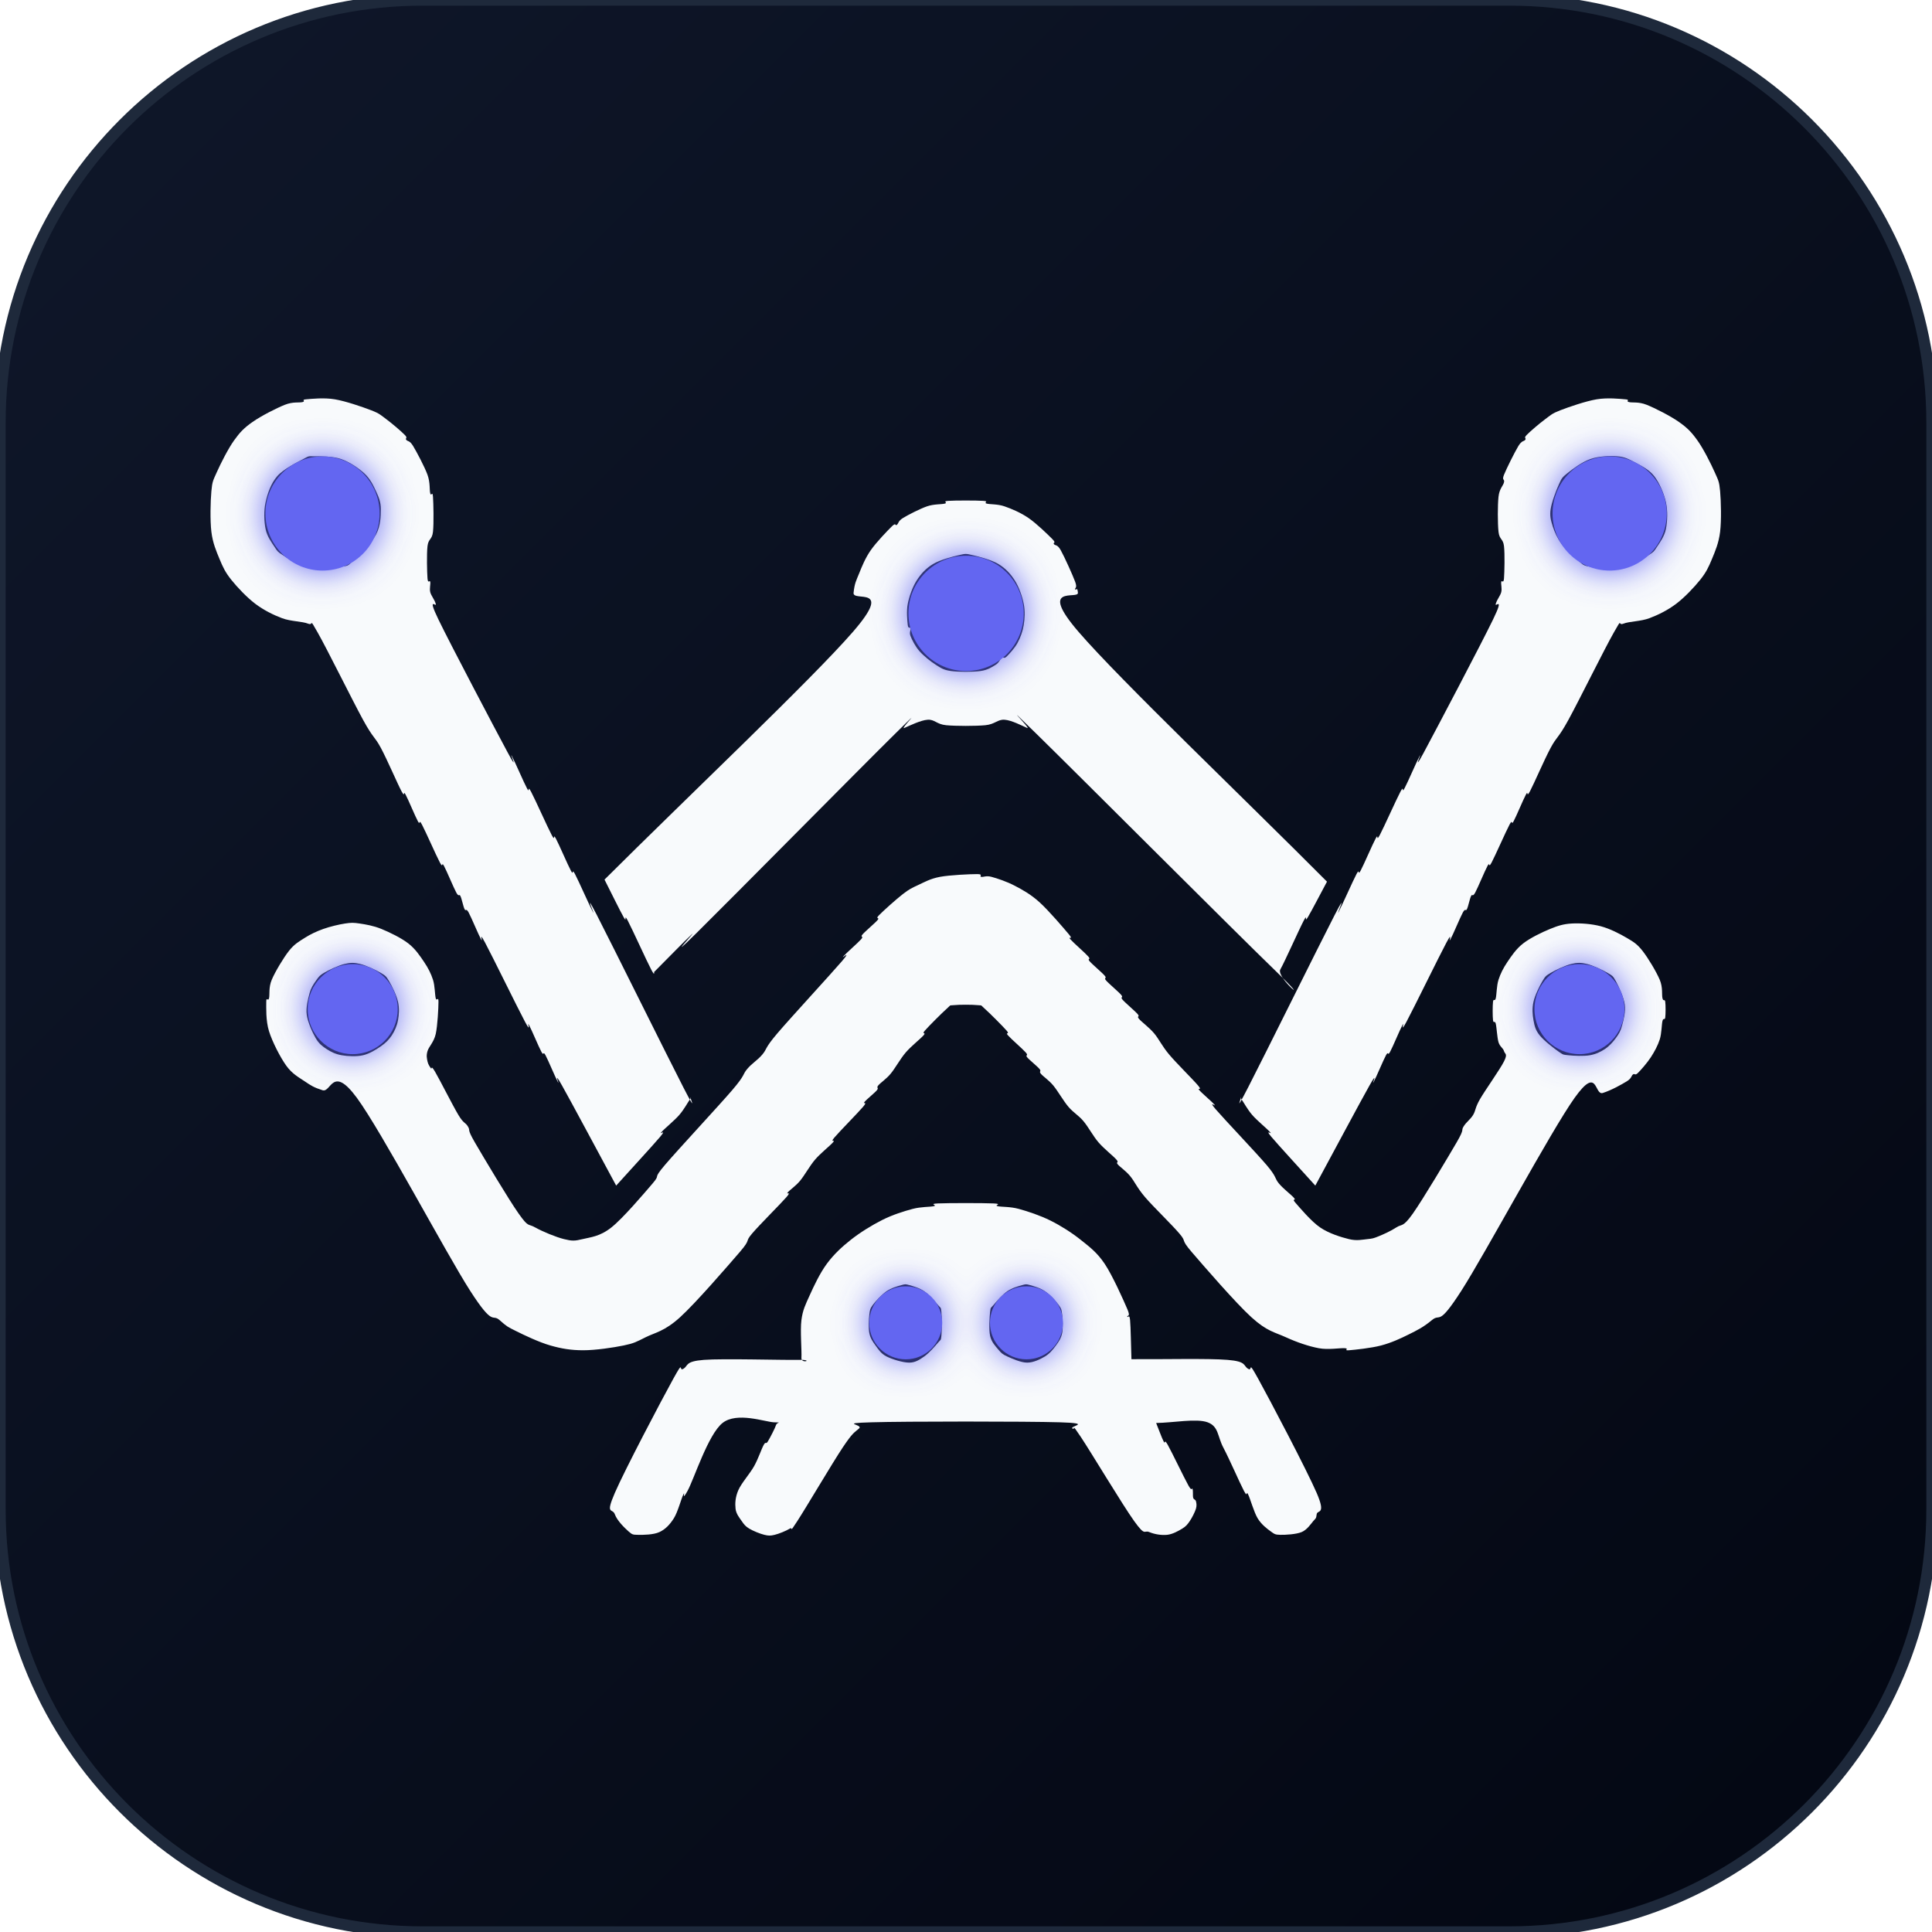
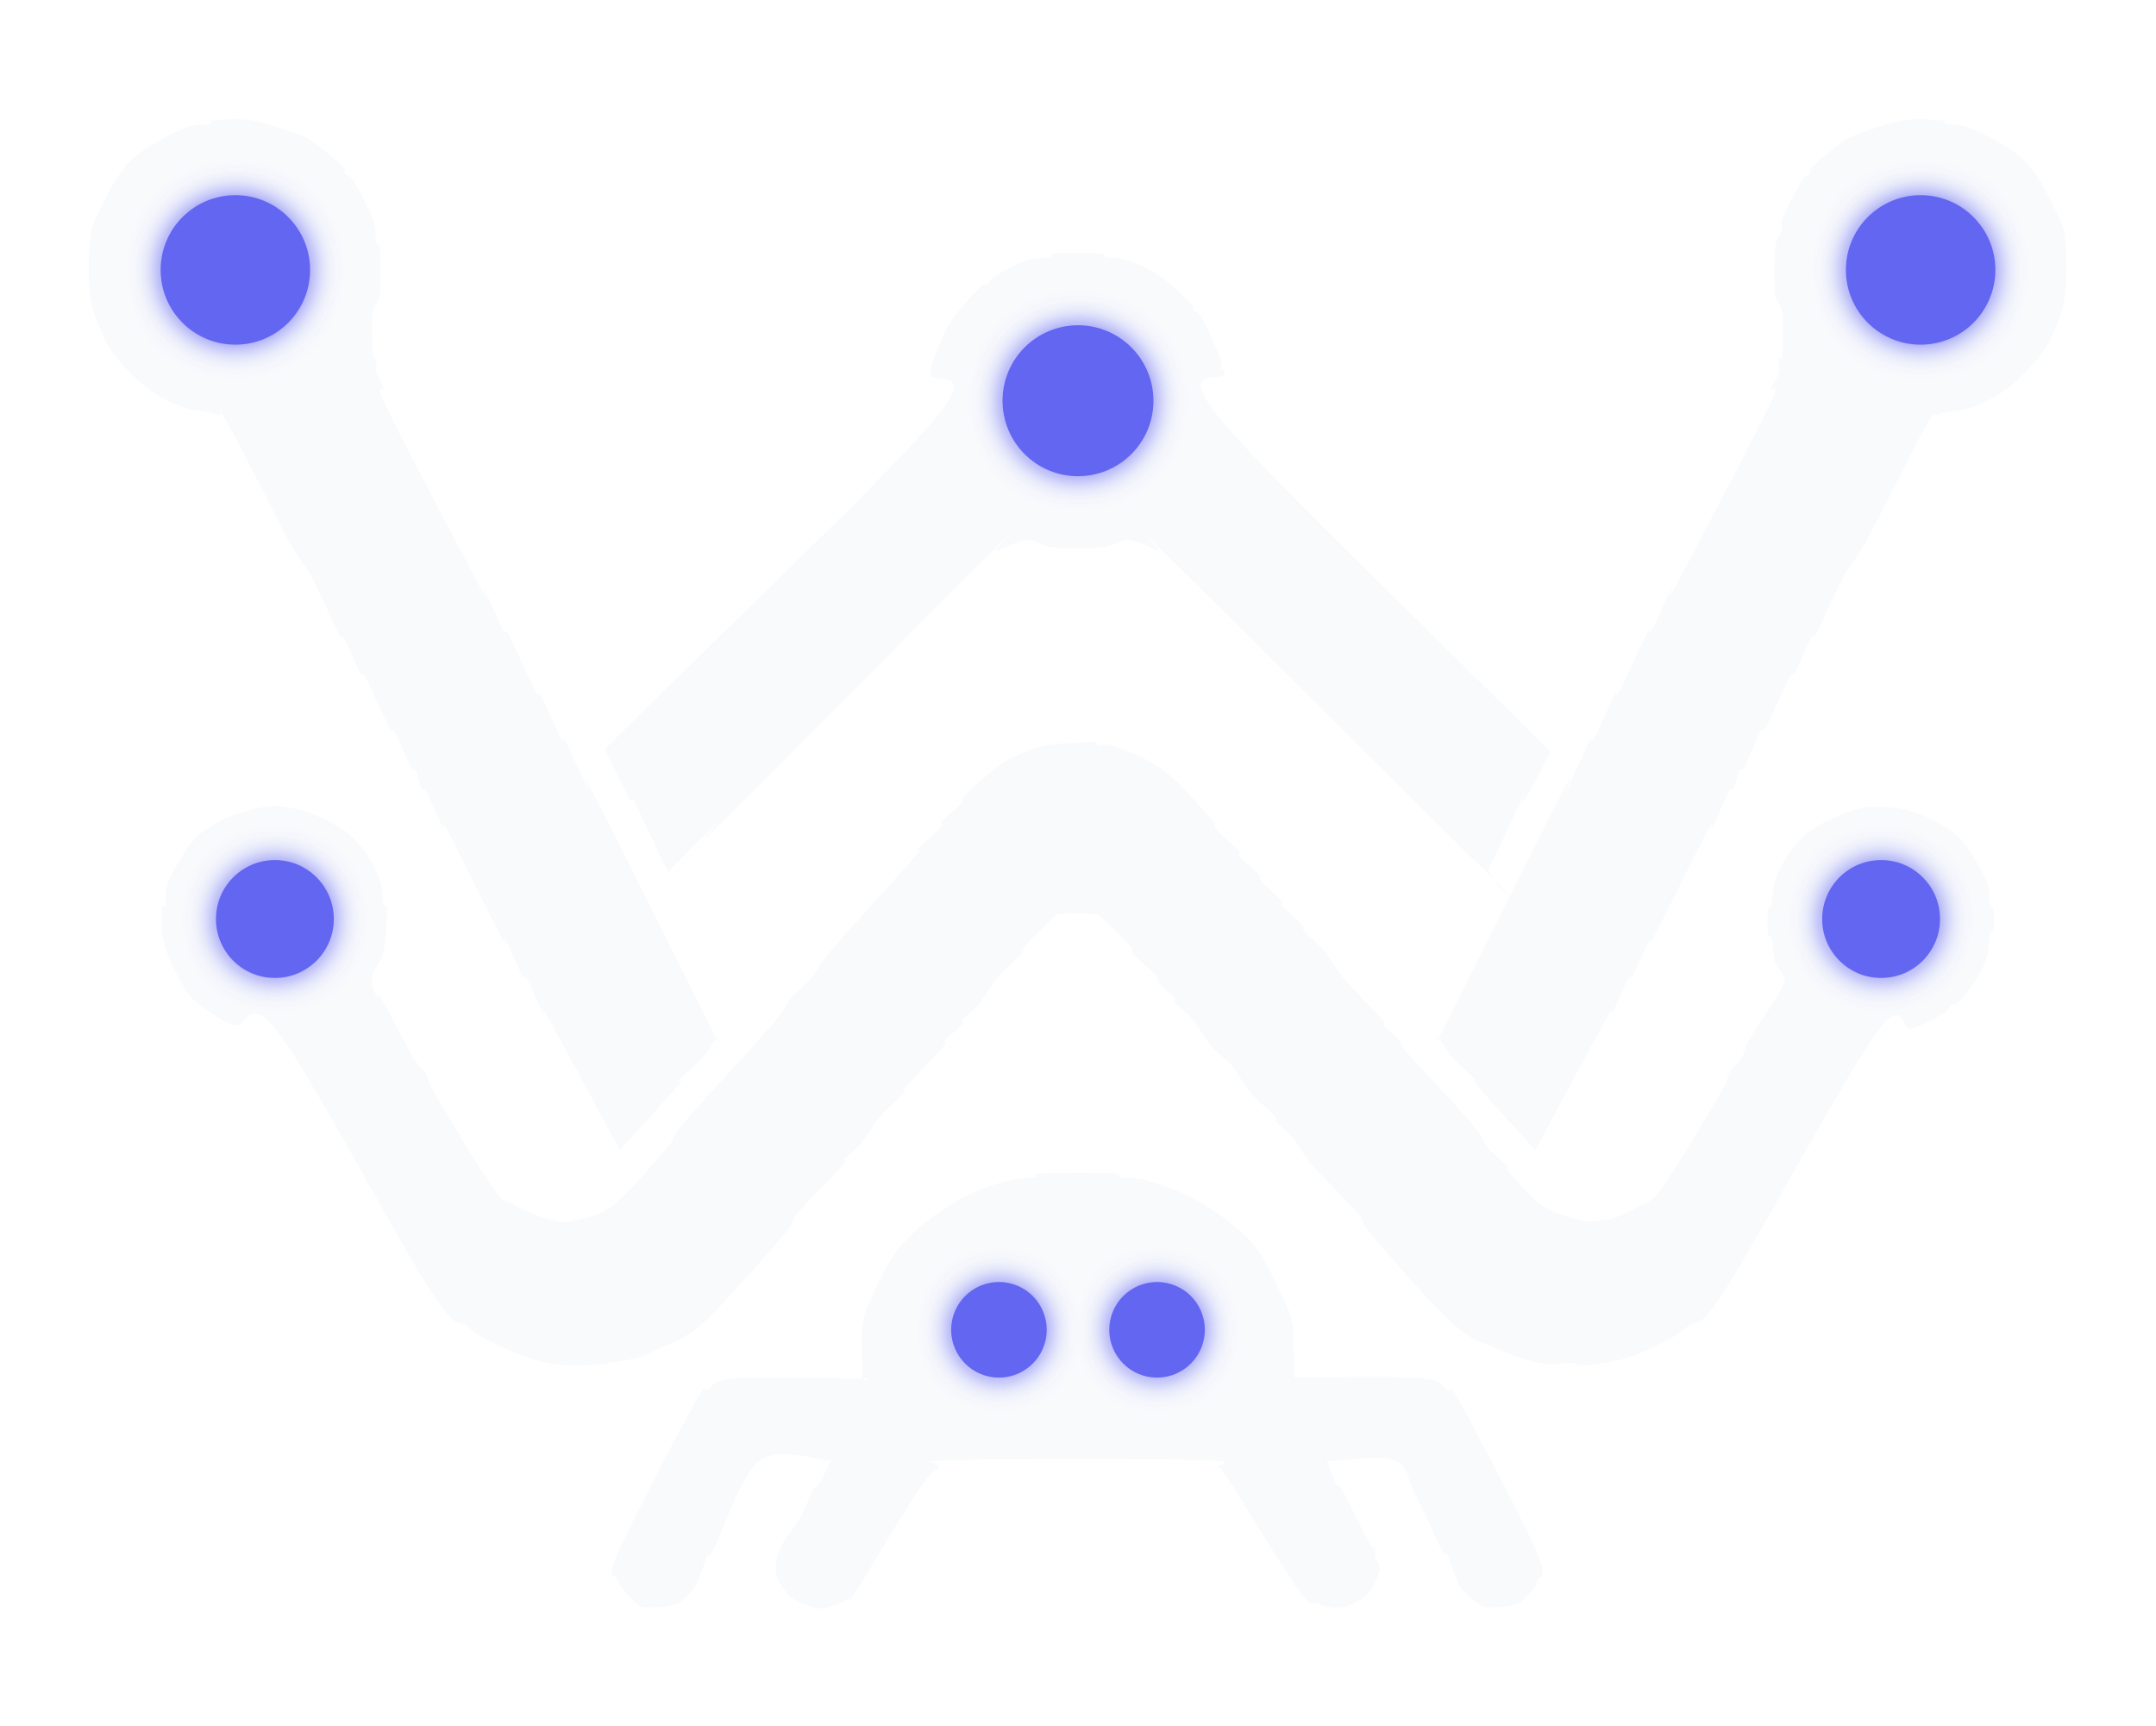
- <svg xmlns="http://www.w3.org/2000/svg" viewBox="0 0 512 512" width="100%" height="100%">
+ <svg xmlns="http://www.w3.org/2000/svg" viewBox="0 0 600 480" width="100%" height="100%">
  <defs>
-     <linearGradient id="icon-bg" x1="0%" y1="0%" x2="100%" y2="100%">
-       <stop offset="0%" stop-color="#0F172A" />
-       <stop offset="100%" stop-color="#030712" />
-     </linearGradient>
-     <filter id="glow" x="-20%" y="-20%" width="140%" height="140%">
-       <feGaussianBlur stdDeviation="6" result="blur" />
+     <filter id="node-glow" x="-20%" y="-20%" width="140%" height="140%">
+       <feGaussianBlur stdDeviation="4" result="blur" />
      <feComposite in="SourceGraphic" in2="blur" operator="over" />
    </filter>
  </defs>
-   <rect width="512" height="512" rx="112" fill="url(#icon-bg)" stroke="#1E293B" stroke-width="3" />
-   <g transform="translate(-303.27, -36.00) scale(0.7273)">
+   <g transform="translate(-469.00, -161.50)">
    <path fill="#F8FAFC" fill-rule="evenodd" d="M 641.00 593.50 C 637.46 601.71 640.17 598.92 641.00 601.25 C 641.83 603.58 644.58 606.25 646.00 607.50 C 647.42 608.75 647.62 608.71 649.50 608.75 C 651.38 608.79 655.08 608.75 657.25 607.75 C 659.42 606.75 661.04 605.04 662.50 602.75 C 663.96 600.46 665.17 595.67 666.00 594.00 C 666.83 592.33 665.12 597.08 667.50 592.75 C 669.88 588.42 675.00 572.17 680.25 568.00 C 685.50 563.83 695.75 567.62 699.00 567.75 C 702.25 567.88 700.12 567.58 699.75 568.75 C 699.38 569.92 697.50 573.54 696.75 574.75 C 696.00 575.96 696.08 574.50 695.25 576.00 C 694.42 577.50 693.29 581.00 691.75 583.75 C 690.21 586.50 687.12 589.92 686.00 592.50 C 684.88 595.08 684.79 597.38 685.00 599.25 C 685.21 601.12 686.42 602.54 687.25 603.75 C 688.08 604.96 688.62 605.67 690.00 606.50 C 691.38 607.33 693.96 608.38 695.50 608.75 C 697.04 609.12 697.71 609.12 699.25 608.75 C 700.79 608.38 703.38 607.33 704.75 606.50 C 706.12 605.67 704.29 608.67 707.50 603.75 C 710.71 598.83 720.25 582.62 724.00 577.00 C 727.75 571.38 728.25 571.54 730.00 570.00 C 731.75 568.46 722.29 568.12 734.50 567.75 C 746.71 567.38 791.04 567.38 803.25 567.75 C 815.46 568.12 806.50 569.12 807.75 570.00 C 809.00 570.88 807.00 567.38 810.75 573.00 C 814.50 578.62 826.08 597.96 830.25 603.75 C 834.42 609.54 833.75 606.92 835.75 607.75 C 837.75 608.58 840.25 608.96 842.25 608.75 C 844.25 608.54 846.38 607.33 847.75 606.50 C 849.12 605.67 849.67 604.96 850.50 603.75 C 851.33 602.54 852.38 600.46 852.75 599.25 C 853.12 598.04 852.92 597.17 852.75 596.50 C 852.58 595.83 851.96 596.00 851.75 595.25 C 851.54 594.50 851.79 592.75 851.50 592.00 C 851.21 591.25 851.50 593.42 850.00 590.75 C 848.50 588.08 844.00 578.67 842.50 576.00 C 841.00 573.33 841.71 576.08 841.00 574.75 C 840.29 573.42 839.17 570.25 838.25 568.00 C 844.50 567.92 852.92 566.25 857.00 567.75 C 861.08 569.25 860.54 572.83 862.75 577.00 C 864.96 581.17 868.75 589.92 870.25 592.75 C 871.75 595.58 870.92 592.33 871.75 594.00 C 872.58 595.67 873.88 600.50 875.25 602.75 C 876.62 605.00 878.62 606.50 880.00 607.50 C 881.38 608.50 881.62 608.71 883.50 608.75 C 885.38 608.79 889.25 608.58 891.25 607.75 C 893.25 606.92 894.58 604.83 895.50 603.75 C 896.42 602.67 896.54 602.96 896.75 601.25 C 896.96 599.54 900.29 601.71 896.75 593.50 C 893.21 585.29 879.67 559.54 875.50 552.00 C 871.33 544.46 873.62 549.42 871.75 548.25 C 869.88 547.08 871.33 545.58 864.25 545.00 C 857.17 544.42 840.92 544.83 829.25 544.75 C 829.08 540.00 829.00 533.08 828.75 530.50 C 828.50 527.92 827.92 529.92 827.75 529.25 C 827.58 528.58 829.12 529.71 827.75 526.50 C 826.38 523.29 822.33 514.21 819.50 510.00 C 816.67 505.79 814.04 503.88 810.75 501.25 C 807.46 498.62 803.50 496.12 799.75 494.25 C 796.00 492.38 791.46 490.88 788.25 490.00 C 785.04 489.12 782.04 489.33 780.50 489.00 C 778.96 488.67 782.62 488.17 779.00 488.00 C 775.38 487.83 762.38 487.83 758.75 488.00 C 755.12 488.17 758.79 488.67 757.25 489.00 C 755.71 489.33 752.62 489.17 749.50 490.00 C 746.38 490.83 742.25 492.12 738.50 494.00 C 734.75 495.88 730.38 498.58 727.00 501.25 C 723.62 503.92 720.75 506.62 718.25 510.00 C 715.75 513.38 713.54 518.08 712.00 521.50 C 710.46 524.92 709.50 526.71 709.00 530.50 C 708.50 534.29 709.17 541.83 709.00 544.25 C 708.83 546.67 713.92 544.88 708.00 545.00 C 702.08 545.12 680.50 544.46 673.50 545.00 C 666.50 545.54 667.88 547.08 666.00 548.25 C 664.12 549.42 666.42 544.46 662.25 552.00 C 658.08 559.54 644.54 585.29 641.00 593.50 Z M 789.50 517.75 C 790.88 517.38 790.88 517.38 792.25 517.75 C 793.62 518.12 796.00 518.79 797.75 520.00 C 799.50 521.21 801.71 523.58 802.75 525.00 C 803.79 526.42 803.79 526.79 804.00 528.50 C 804.21 530.21 804.38 533.38 804.00 535.25 C 803.62 537.12 802.79 538.33 801.75 539.75 C 800.71 541.17 799.50 542.71 797.75 543.75 C 796.00 544.79 793.54 546.00 791.25 546.00 C 788.96 546.00 785.75 544.54 784.00 543.75 C 782.25 542.96 781.79 542.50 780.75 541.25 C 779.71 540.00 778.25 538.54 777.75 536.25 C 777.25 533.96 777.54 529.38 777.75 527.50 C 777.96 525.62 777.96 526.25 779.00 525.00 C 780.04 523.75 782.25 521.21 784.00 520.00 C 785.75 518.79 788.12 518.12 789.50 517.75 Z M 745.50 517.75 C 746.88 517.38 746.88 517.38 748.25 517.75 C 749.62 518.12 752.00 518.79 753.75 520.00 C 755.50 521.21 757.71 523.75 758.75 525.00 C 759.79 526.25 759.79 525.62 760.00 527.50 C 760.21 529.38 760.21 534.38 760.00 536.25 C 759.79 538.12 759.79 537.50 758.75 538.75 C 757.71 540.00 755.50 542.54 753.75 543.75 C 752.00 544.96 750.54 546.00 748.25 546.00 C 745.96 546.00 742.04 544.79 740.00 543.75 C 737.96 542.71 737.04 541.17 736.00 539.75 C 734.96 538.33 734.12 537.12 733.75 535.25 C 733.38 533.38 733.54 530.21 733.75 528.50 C 733.96 526.79 733.96 526.42 735.00 525.00 C 736.04 523.58 738.25 521.21 740.00 520.00 C 741.75 518.79 744.12 518.12 745.50 517.75 Z M 514.00 414.50 C 514.00 416.50 513.79 421.38 515.00 425.25 C 516.21 429.12 519.08 434.71 521.25 437.75 C 523.42 440.79 525.79 442.00 528.00 443.50 C 530.21 445.00 531.33 445.75 534.50 446.75 C 537.67 447.75 538.04 437.33 547.00 449.50 C 555.96 461.67 579.58 506.25 588.25 519.75 C 596.92 533.25 596.21 528.04 599.00 530.50 C 601.79 532.96 601.92 532.96 605.00 534.50 C 608.08 536.04 613.42 538.58 617.50 539.75 C 621.58 540.92 625.04 541.50 629.50 541.50 C 633.96 541.50 640.46 540.54 644.25 539.75 C 648.04 538.96 648.83 538.46 652.25 536.75 C 655.67 535.04 659.04 534.67 664.75 529.50 C 670.46 524.33 682.12 510.83 686.50 505.75 C 690.88 500.67 688.17 502.33 691.00 499.00 C 693.83 495.67 701.33 488.25 703.50 485.75 C 705.67 483.25 703.17 485.00 704.00 484.00 C 704.83 483.00 706.83 481.75 708.50 479.75 C 710.17 477.75 712.00 474.33 714.00 472.00 C 716.00 469.67 719.33 467.08 720.50 465.75 C 721.67 464.42 719.17 466.17 721.00 464.00 C 722.83 461.83 729.67 454.92 731.50 452.75 C 733.33 450.58 731.17 452.00 732.00 451.00 C 732.83 450.00 735.67 447.75 736.50 446.75 C 737.33 445.75 736.17 446.00 737.00 445.00 C 737.83 444.00 739.83 442.75 741.50 440.75 C 743.17 438.75 745.00 435.33 747.00 433.00 C 749.00 430.67 752.33 428.08 753.50 426.75 C 754.67 425.42 752.58 426.62 754.00 425.00 C 755.42 423.38 760.25 418.54 762.00 417.00 C 763.75 415.46 762.62 415.96 764.50 415.75 C 766.38 415.54 771.38 415.54 773.25 415.75 C 775.12 415.96 774.00 415.46 775.75 417.00 C 777.50 418.54 782.33 423.38 783.75 425.00 C 785.17 426.62 783.08 425.42 784.25 426.75 C 785.42 428.08 789.58 431.67 790.75 433.00 C 791.92 434.33 790.42 433.75 791.25 434.75 C 792.08 435.75 794.92 438.00 795.75 439.00 C 796.58 440.00 795.42 439.75 796.25 440.75 C 797.08 441.75 799.08 443.00 800.75 445.00 C 802.42 447.00 804.42 450.58 806.25 452.75 C 808.08 454.92 809.92 455.83 811.75 458.00 C 813.58 460.17 815.25 463.42 817.25 465.75 C 819.25 468.08 822.58 470.67 823.75 472.00 C 824.92 473.33 823.42 472.75 824.25 473.75 C 825.08 474.75 827.08 476.00 828.75 478.00 C 830.42 480.00 831.25 482.25 834.25 485.75 C 837.25 489.25 843.92 495.67 846.75 499.00 C 849.58 502.33 846.88 500.67 851.25 505.75 C 855.62 510.83 867.29 524.33 873.00 529.50 C 878.71 534.67 881.42 534.88 885.50 536.75 C 889.58 538.62 893.92 540.08 897.50 540.75 C 901.08 541.42 905.17 540.62 907.00 540.75 C 908.83 540.88 906.29 541.67 908.50 541.50 C 910.71 541.33 916.62 540.71 920.25 539.75 C 923.88 538.79 927.17 537.29 930.25 535.75 C 933.33 534.21 935.54 533.17 938.75 530.50 C 941.96 527.83 940.83 533.25 949.50 519.75 C 958.17 506.25 982.17 461.50 990.75 449.50 C 999.33 437.50 997.83 448.75 1001.00 447.75 C 1004.17 446.75 1007.92 444.62 1009.75 443.50 C 1011.58 442.38 1011.33 441.50 1012.00 441.00 C 1012.67 440.50 1012.67 441.54 1013.75 440.50 C 1014.83 439.46 1017.17 436.79 1018.50 434.75 C 1019.83 432.71 1021.04 430.46 1021.75 428.25 C 1022.46 426.04 1022.42 422.83 1022.75 421.50 C 1023.08 420.17 1023.58 421.42 1023.75 420.25 C 1023.92 419.08 1023.92 415.67 1023.75 414.50 C 1023.58 413.33 1023.08 414.58 1022.75 413.25 C 1022.42 411.92 1022.96 409.38 1021.75 406.50 C 1020.54 403.62 1017.50 398.54 1015.50 396.00 C 1013.50 393.46 1012.29 392.75 1009.75 391.25 C 1007.21 389.75 1003.58 387.88 1000.25 387.00 C 996.92 386.12 992.83 385.83 989.75 386.00 C 986.67 386.17 984.71 386.79 981.75 388.00 C 978.79 389.21 974.58 391.25 972.00 393.25 C 969.42 395.25 967.75 397.79 966.25 400.00 C 964.75 402.21 963.71 404.29 963.00 406.50 C 962.29 408.71 962.33 411.92 962.00 413.25 C 961.67 414.58 961.17 413.17 961.00 414.50 C 960.83 415.83 960.83 419.92 961.00 421.25 C 961.17 422.58 961.67 421.17 962.00 422.50 C 962.33 423.83 962.50 427.58 963.00 429.25 C 963.50 430.92 964.67 431.33 965.00 432.50 C 965.33 433.67 966.46 433.33 965.00 436.25 C 963.54 439.17 958.12 446.75 956.25 450.00 C 954.38 453.25 954.75 454.08 953.75 455.75 C 952.75 457.42 951.25 458.33 950.25 460.00 C 949.25 461.67 950.83 460.46 947.75 465.75 C 944.67 471.04 935.42 486.58 931.75 491.75 C 928.08 496.92 927.83 495.38 925.75 496.75 C 923.67 498.12 921.00 499.29 919.25 500.00 C 917.50 500.71 917.04 500.83 915.25 501.00 C 913.46 501.17 911.38 501.71 908.50 501.00 C 905.62 500.29 901.25 498.96 898.00 496.75 C 894.75 494.54 890.58 489.54 889.00 487.75 C 887.42 485.96 889.50 487.17 888.50 486.00 C 887.50 484.83 884.67 482.75 883.00 480.75 C 881.33 478.75 882.33 478.50 878.50 474.00 C 874.67 469.50 863.17 457.42 860.00 453.75 C 856.83 450.08 860.50 453.17 859.50 452.00 C 858.50 450.83 855.00 447.92 854.00 446.75 C 853.00 445.58 855.33 447.17 853.50 445.00 C 851.67 442.83 845.67 436.92 843.00 433.75 C 840.33 430.58 839.33 428.17 837.50 426.00 C 835.67 423.83 833.00 421.92 832.00 420.75 C 831.00 419.58 832.50 420.17 831.50 419.00 C 830.50 417.83 827.00 414.92 826.00 413.75 C 825.00 412.58 826.50 413.17 825.50 412.00 C 824.50 410.83 821.00 407.92 820.00 406.75 C 819.00 405.58 820.50 406.17 819.50 405.00 C 818.50 403.83 815.00 400.92 814.00 399.75 C 813.00 398.58 814.67 399.33 813.50 398.00 C 812.33 396.67 808.17 393.08 807.00 391.75 C 805.83 390.42 808.38 392.25 806.50 390.00 C 804.62 387.75 799.04 381.21 795.75 378.25 C 792.46 375.29 789.67 373.79 786.75 372.25 C 783.83 370.71 780.29 369.54 778.25 369.00 C 776.21 368.46 775.38 369.17 774.50 369.00 C 773.62 368.83 775.50 368.00 773.00 368.00 C 770.50 368.00 763.08 368.33 759.50 369.00 C 755.92 369.67 753.75 370.96 751.50 372.00 C 749.25 373.04 748.38 373.42 746.00 375.25 C 743.62 377.08 738.79 381.42 737.25 383.00 C 735.71 384.58 737.75 383.58 736.75 384.75 C 735.75 385.92 732.25 388.83 731.25 390.00 C 730.25 391.17 731.92 390.42 730.75 391.75 C 729.58 393.08 725.42 396.67 724.25 398.00 C 723.08 399.33 727.75 395.08 723.75 399.75 C 719.75 404.42 705.08 420.33 700.25 426.00 C 695.42 431.67 696.58 431.58 694.75 433.75 C 692.92 435.92 691.08 436.83 689.25 439.00 C 687.42 441.17 688.75 440.92 683.75 446.75 C 678.75 452.58 664.08 468.33 659.25 474.00 C 654.42 479.67 658.00 476.96 654.75 480.75 C 651.50 484.54 644.00 493.38 639.75 496.75 C 635.50 500.12 632.12 500.29 629.25 501.00 C 626.38 501.71 625.38 501.71 622.50 501.00 C 619.62 500.29 614.75 498.29 612.00 496.75 C 609.25 495.21 609.67 496.92 606.00 491.75 C 602.33 486.58 593.08 471.04 590.00 465.75 C 586.92 460.46 588.50 461.67 587.50 460.00 C 586.50 458.33 586.00 459.08 584.00 455.75 C 582.00 452.42 577.17 442.83 575.50 440.00 C 573.83 437.17 574.46 439.38 574.00 438.75 C 573.54 438.12 572.96 437.29 572.75 436.25 C 572.54 435.21 572.25 434.17 572.75 432.50 C 573.25 430.83 575.08 429.25 575.75 426.25 C 576.42 423.25 576.75 416.67 576.75 414.50 C 576.75 412.33 576.08 414.58 575.75 413.25 C 575.42 411.92 575.46 408.71 574.75 406.50 C 574.04 404.29 573.00 402.21 571.50 400.00 C 570.00 397.79 568.33 395.25 565.75 393.25 C 563.17 391.25 558.96 389.21 556.00 388.00 C 553.04 386.79 550.21 386.33 548.00 386.00 C 545.79 385.67 544.96 385.67 542.75 386.00 C 540.54 386.33 537.21 387.12 534.75 388.00 C 532.29 388.88 530.08 389.92 528.00 391.25 C 525.92 392.58 524.25 393.46 522.25 396.00 C 520.25 398.54 517.21 403.62 516.00 406.50 C 514.79 409.38 515.33 411.92 515.00 413.25 C 514.67 414.58 514.00 412.50 514.00 414.50 Z M 989.50 400.75 C 991.71 400.21 993.04 400.21 995.25 400.75 C 997.46 401.29 1001.00 402.96 1002.75 404.00 C 1004.50 405.04 1004.71 405.08 1005.75 407.00 C 1006.79 408.92 1008.62 412.79 1009.00 415.50 C 1009.38 418.21 1008.54 421.21 1008.00 423.25 C 1007.46 425.29 1006.79 426.33 1005.75 427.75 C 1004.71 429.17 1003.33 430.71 1001.75 431.75 C 1000.17 432.79 998.46 433.62 996.25 434.00 C 994.04 434.38 990.38 434.21 988.50 434.00 C 986.62 433.79 986.75 433.96 985.00 432.75 C 983.25 431.54 979.54 428.67 978.00 426.75 C 976.46 424.83 976.12 423.29 975.75 421.25 C 975.38 419.21 975.21 416.88 975.75 414.50 C 976.29 412.12 977.96 408.75 979.00 407.00 C 980.04 405.25 980.25 405.04 982.00 404.00 C 983.75 402.96 987.29 401.29 989.50 400.75 Z M 542.50 400.75 C 544.71 400.21 546.04 400.21 548.25 400.75 C 550.46 401.29 554.00 402.96 555.75 404.00 C 557.50 405.04 557.71 405.25 558.75 407.00 C 559.79 408.75 561.46 412.12 562.00 414.50 C 562.54 416.88 562.38 419.21 562.00 421.25 C 561.62 423.29 560.79 425.17 559.75 426.75 C 558.71 428.33 557.50 429.54 555.75 430.75 C 554.00 431.96 551.62 433.46 549.25 434.00 C 546.88 434.54 543.71 434.38 541.50 434.00 C 539.29 433.62 537.58 432.79 536.00 431.75 C 534.42 430.71 533.21 429.83 532.00 427.75 C 530.79 425.67 529.12 421.96 528.75 419.25 C 528.38 416.54 529.21 413.54 529.75 411.50 C 530.29 409.46 531.12 408.25 532.00 407.00 C 532.88 405.75 533.25 405.04 535.00 404.00 C 536.75 402.96 540.29 401.29 542.50 400.75 Z M 637.25 370.00 C 639.58 374.58 642.83 381.25 644.25 383.75 C 645.67 386.25 644.08 381.83 645.75 385.00 C 647.42 388.17 652.62 399.67 654.25 402.75 C 655.88 405.83 655.08 403.25 655.50 403.50 C 660.00 399.00 666.46 392.33 669.00 390.00 C 671.54 387.67 658.42 401.67 670.75 389.50 C 683.08 377.33 730.38 329.46 743.00 317.00 C 755.62 304.54 744.50 315.62 746.50 314.75 C 748.50 313.88 752.46 311.92 755.00 311.75 C 757.54 311.58 758.25 313.42 761.75 313.75 C 765.25 314.08 772.46 314.08 776.00 313.75 C 779.54 313.42 780.46 311.58 783.00 311.75 C 785.54 311.92 789.29 313.88 791.25 314.75 C 793.21 315.62 779.67 302.25 794.75 317.00 C 809.83 331.75 866.96 388.96 881.75 403.25 C 896.54 417.54 881.79 405.79 883.50 402.75 C 885.21 399.71 890.33 388.17 892.00 385.00 C 893.67 381.83 892.08 386.12 893.50 383.75 C 894.92 381.38 898.17 375.08 900.50 370.75 C 870.33 340.42 825.12 297.29 810.00 279.75 C 794.88 262.21 809.96 268.08 809.75 265.50 C 809.54 262.92 808.92 264.92 808.75 264.25 C 808.58 263.58 809.62 263.88 808.75 261.50 C 807.88 259.12 804.79 252.29 803.50 250.00 C 802.21 247.71 801.50 248.42 801.00 247.75 C 800.50 247.08 802.04 247.58 800.50 246.00 C 798.96 244.42 794.67 240.25 791.75 238.25 C 788.83 236.25 785.54 234.88 783.00 234.00 C 780.46 233.12 777.79 233.33 776.50 233.00 C 775.21 232.67 777.58 232.17 775.25 232.00 C 772.92 231.83 764.83 231.83 762.50 232.00 C 760.17 232.17 762.54 232.67 761.25 233.00 C 759.96 233.33 757.29 233.12 754.75 234.00 C 752.21 234.88 747.83 237.12 746.00 238.25 C 744.17 239.38 744.42 240.25 743.75 240.75 C 743.08 241.25 743.58 239.71 742.00 241.25 C 740.42 242.79 736.25 247.12 734.25 250.00 C 732.25 252.88 731.04 255.92 730.00 258.50 C 728.96 261.08 728.38 261.96 728.00 265.50 C 727.62 269.04 742.88 262.33 727.75 279.75 C 712.62 297.17 667.42 339.92 637.25 370.00 Z M 766.50 251.75 C 768.88 251.21 768.88 251.21 771.25 251.75 C 773.62 252.29 778.17 253.46 780.75 255.00 C 783.33 256.54 785.21 258.58 786.75 261.00 C 788.29 263.42 789.46 266.79 790.00 269.50 C 790.54 272.21 790.38 274.88 790.00 277.25 C 789.62 279.62 788.79 281.83 787.75 283.75 C 786.71 285.67 784.71 287.83 783.75 288.75 C 782.79 289.67 782.67 288.75 782.00 289.25 C 781.33 289.75 781.04 290.96 779.75 291.75 C 778.46 292.54 776.96 293.62 774.25 294.00 C 771.54 294.38 766.21 294.38 763.50 294.00 C 760.79 293.62 759.92 292.96 758.00 291.75 C 756.08 290.54 753.54 288.50 752.00 286.75 C 750.46 285.00 749.29 282.62 748.75 281.25 C 748.21 279.88 748.92 279.17 748.75 278.50 C 748.58 277.83 747.92 278.75 747.75 277.25 C 747.58 275.75 747.21 272.21 747.75 269.50 C 748.29 266.79 749.46 263.42 751.00 261.00 C 752.54 258.58 754.42 256.54 757.00 255.00 C 759.58 253.46 764.12 252.29 766.50 251.75 Z M 1017.00 197.00 C 1013.96 195.79 1011.79 196.33 1010.50 196.00 C 1009.21 195.67 1011.21 195.17 1009.25 195.00 C 1007.29 194.83 1002.71 194.33 998.75 195.00 C 994.79 195.67 988.62 197.79 985.50 199.00 C 982.38 200.21 982.04 200.75 980.00 202.25 C 977.96 203.75 974.46 206.75 973.25 208.00 C 972.04 209.25 973.25 209.08 972.75 209.75 C 972.25 210.42 971.54 209.88 970.25 212.00 C 968.96 214.12 965.88 220.29 965.00 222.50 C 964.12 224.71 965.33 223.92 965.00 225.25 C 964.67 226.58 963.33 227.50 963.00 230.50 C 962.67 233.50 962.67 240.25 963.00 243.25 C 963.33 246.25 964.67 245.67 965.00 248.50 C 965.33 251.33 965.17 258.08 965.00 260.25 C 964.83 262.42 964.17 260.67 964.00 261.50 C 963.83 262.33 964.33 263.92 964.00 265.25 C 963.67 266.58 962.50 267.83 962.00 269.50 C 961.50 271.17 965.38 266.21 961.00 275.25 C 956.62 284.29 940.21 315.46 935.75 323.75 C 931.29 332.04 935.42 322.83 934.25 325.00 C 933.08 327.17 929.92 334.58 928.75 336.75 C 927.58 338.92 928.75 335.17 927.25 338.00 C 925.75 340.83 921.25 350.92 919.75 353.75 C 918.25 356.58 919.42 352.83 918.25 355.00 C 917.08 357.17 913.92 364.58 912.75 366.75 C 911.58 368.92 912.58 365.50 911.25 368.00 C 909.92 370.50 906.08 379.25 904.75 381.75 C 903.42 384.25 908.75 372.33 903.25 383.00 C 897.75 393.67 877.46 434.67 871.75 445.75 C 866.04 456.83 869.92 448.25 869.00 449.50 C 870.42 451.58 871.46 453.67 873.25 455.75 C 875.04 457.83 878.58 460.67 879.75 462.00 C 880.92 463.33 877.50 460.50 880.25 463.75 C 883.00 467.00 890.92 475.58 896.25 481.50 C 902.83 469.33 912.46 451.29 916.00 445.00 C 919.54 438.71 916.50 445.58 917.50 443.75 C 918.50 441.92 921.00 435.83 922.00 434.00 C 923.00 432.17 922.50 434.58 923.50 432.75 C 924.50 430.92 927.00 424.83 928.00 423.00 C 929.00 421.17 926.83 426.75 929.50 421.75 C 932.17 416.75 941.33 398.00 944.00 393.00 C 946.67 388.00 944.50 393.58 945.50 391.75 C 946.50 389.92 949.00 383.83 950.00 382.00 C 951.00 380.17 951.00 381.75 951.50 380.75 C 952.00 379.75 952.50 377.00 953.00 376.00 C 953.50 375.00 953.50 376.58 954.50 374.75 C 955.50 372.92 958.00 366.83 959.00 365.00 C 960.00 363.17 959.17 366.25 960.50 363.75 C 961.83 361.25 965.67 352.50 967.00 350.00 C 968.33 347.50 967.50 350.58 968.50 348.75 C 969.50 346.92 972.00 340.83 973.00 339.00 C 974.00 337.17 973.00 340.58 974.50 337.75 C 976.00 334.92 979.67 326.33 982.00 322.00 C 984.33 317.67 984.67 318.75 988.50 311.75 C 992.33 304.75 1001.67 285.83 1005.00 280.00 C 1008.33 274.17 1006.33 277.62 1008.50 276.75 C 1010.67 275.88 1014.79 275.96 1018.00 274.75 C 1021.21 273.54 1024.67 271.83 1027.75 269.50 C 1030.83 267.17 1034.33 263.46 1036.50 260.75 C 1038.67 258.04 1039.54 256.17 1040.75 253.25 C 1041.96 250.33 1043.25 247.38 1043.75 243.25 C 1044.25 239.12 1044.08 232.12 1043.75 228.50 C 1043.42 224.88 1043.12 224.58 1041.75 221.50 C 1040.38 218.42 1037.67 213.04 1035.50 210.00 C 1033.33 206.96 1031.83 205.42 1028.75 203.25 C 1025.67 201.08 1020.04 198.21 1017.00 197.00 Z M 996.50 216.75 C 999.54 215.71 1003.54 215.54 1006.25 215.75 C 1008.96 215.96 1010.50 216.79 1012.75 218.00 C 1015.00 219.21 1017.88 220.58 1019.75 223.00 C 1021.62 225.42 1023.29 229.29 1024.00 232.50 C 1024.71 235.71 1024.54 239.54 1024.00 242.25 C 1023.46 244.96 1021.79 247.17 1020.75 248.75 C 1019.71 250.33 1019.67 250.54 1017.75 251.75 C 1015.83 252.96 1012.79 255.29 1009.25 256.00 C 1005.71 256.71 999.38 256.38 996.50 256.00 C 993.62 255.62 993.75 255.12 992.00 253.75 C 990.25 252.38 987.54 249.83 986.00 247.75 C 984.46 245.67 983.42 243.38 982.75 241.25 C 982.08 239.12 981.62 237.54 982.00 235.00 C 982.38 232.46 984.00 228.17 985.00 226.00 C 986.00 223.83 986.08 223.54 988.00 222.00 C 989.92 220.46 993.46 217.79 996.50 216.75 Z M 520.75 197.00 C 517.71 198.21 512.08 201.08 509.00 203.25 C 505.92 205.42 504.42 206.96 502.25 210.00 C 500.08 213.04 497.38 218.42 496.00 221.50 C 494.62 224.58 494.33 224.88 494.00 228.50 C 493.67 232.12 493.50 239.12 494.00 243.25 C 494.50 247.38 495.79 250.33 497.00 253.25 C 498.21 256.17 499.08 258.04 501.25 260.75 C 503.42 263.46 506.92 267.17 510.00 269.50 C 513.08 271.83 516.54 273.54 519.75 274.75 C 522.96 275.96 527.08 275.88 529.25 276.75 C 531.42 277.62 529.42 274.17 532.75 280.00 C 536.08 285.83 545.42 304.75 549.25 311.75 C 553.08 318.75 553.42 317.67 555.75 322.00 C 558.08 326.33 561.75 334.92 563.25 337.75 C 564.75 340.58 563.75 337.17 564.75 339.00 C 565.75 340.83 568.25 346.92 569.25 348.75 C 570.25 350.58 569.42 347.50 570.75 350.00 C 572.08 352.50 575.92 361.25 577.25 363.75 C 578.58 366.25 577.75 363.17 578.75 365.00 C 579.75 366.83 582.25 372.92 583.25 374.75 C 584.25 376.58 584.25 375.00 584.75 376.00 C 585.25 377.00 585.75 379.75 586.25 380.75 C 586.75 381.75 586.75 380.17 587.75 382.00 C 588.75 383.83 591.25 389.92 592.25 391.75 C 593.25 393.58 591.08 388.00 593.75 393.00 C 596.42 398.00 605.58 416.75 608.25 421.75 C 610.92 426.75 608.75 421.17 609.75 423.00 C 610.75 424.83 613.25 430.92 614.25 432.75 C 615.25 434.58 614.75 432.17 615.75 434.00 C 616.75 435.83 619.25 441.92 620.25 443.75 C 621.25 445.58 618.21 438.71 621.75 445.00 C 625.29 451.29 634.92 469.33 641.50 481.50 C 646.83 475.58 654.75 467.00 657.50 463.75 C 660.25 460.50 656.83 463.33 658.00 462.00 C 659.17 460.67 662.71 457.83 664.50 455.75 C 666.29 453.67 667.33 451.58 668.75 449.50 C 667.83 448.25 671.71 456.83 666.00 445.75 C 660.29 434.67 640.00 393.67 634.50 383.00 C 629.00 372.33 634.33 384.25 633.00 381.75 C 631.67 379.25 627.83 370.50 626.50 368.00 C 625.17 365.50 626.17 368.92 625.00 366.75 C 623.83 364.58 620.67 357.17 619.50 355.00 C 618.33 352.83 619.50 356.58 618.00 353.75 C 616.50 350.92 612.00 340.83 610.50 338.00 C 609.00 335.17 610.17 338.92 609.00 336.75 C 607.83 334.58 604.67 327.17 603.50 325.00 C 602.33 322.83 606.46 332.04 602.00 323.75 C 597.54 315.46 581.12 284.29 576.75 275.25 C 572.38 266.21 576.25 271.17 575.75 269.50 C 575.25 267.83 574.08 266.58 573.75 265.25 C 573.42 263.92 573.92 262.33 573.75 261.50 C 573.58 260.67 572.92 262.42 572.75 260.25 C 572.58 258.08 572.42 251.33 572.75 248.50 C 573.08 245.67 574.42 246.25 574.75 243.25 C 575.08 240.25 574.92 232.83 574.75 230.50 C 574.58 228.17 574.08 230.58 573.75 229.25 C 573.42 227.92 573.79 225.38 572.75 222.50 C 571.71 219.62 568.79 214.12 567.50 212.00 C 566.21 209.88 565.50 210.42 565.00 209.75 C 564.50 209.08 565.71 209.25 564.50 208.00 C 563.29 206.75 559.79 203.75 557.75 202.25 C 555.71 200.75 555.38 200.21 552.25 199.00 C 549.12 197.79 542.96 195.67 539.00 195.00 C 535.04 194.33 530.46 194.83 528.50 195.00 C 526.54 195.17 528.54 195.67 527.25 196.00 C 525.96 196.33 523.79 195.79 520.75 197.00 Z M 527.50 216.75 C 529.75 215.54 529.21 215.75 531.50 215.75 C 533.79 215.75 538.21 215.71 541.25 216.75 C 544.29 217.79 547.62 220.04 549.75 222.00 C 551.88 223.96 553.00 226.33 554.00 228.50 C 555.00 230.67 555.75 232.38 555.75 235.00 C 555.75 237.62 555.67 241.12 554.00 244.25 C 552.33 247.38 547.88 251.79 545.75 253.75 C 543.62 255.71 544.12 255.62 541.25 256.00 C 538.38 256.38 532.04 256.71 528.50 256.00 C 524.96 255.29 521.92 252.96 520.00 251.75 C 518.08 250.54 518.04 250.33 517.00 248.75 C 515.96 247.17 514.29 244.96 513.75 242.25 C 513.21 239.54 513.04 235.71 513.75 232.50 C 514.46 229.29 515.71 225.62 518.00 223.00 C 520.29 220.38 525.25 217.96 527.50 216.75 Z" />
-     <g fill="#6366F1" filter="url(#glow)">
+     <g fill="#6366F1" filter="url(#node-glow)">
      <circle cx="791.00" cy="531.50" r="13.30" />
      <circle cx="747.00" cy="531.50" r="13.30" />
      <circle cx="992.50" cy="417.20" r="16.40" />
      <circle cx="545.50" cy="417.20" r="16.40" />
      <circle cx="769.00" cy="273.00" r="21.00" />
      <circle cx="534.50" cy="236.60" r="20.80" />
      <circle cx="1003.50" cy="236.60" r="20.80" />
    </g>
  </g>
</svg>
